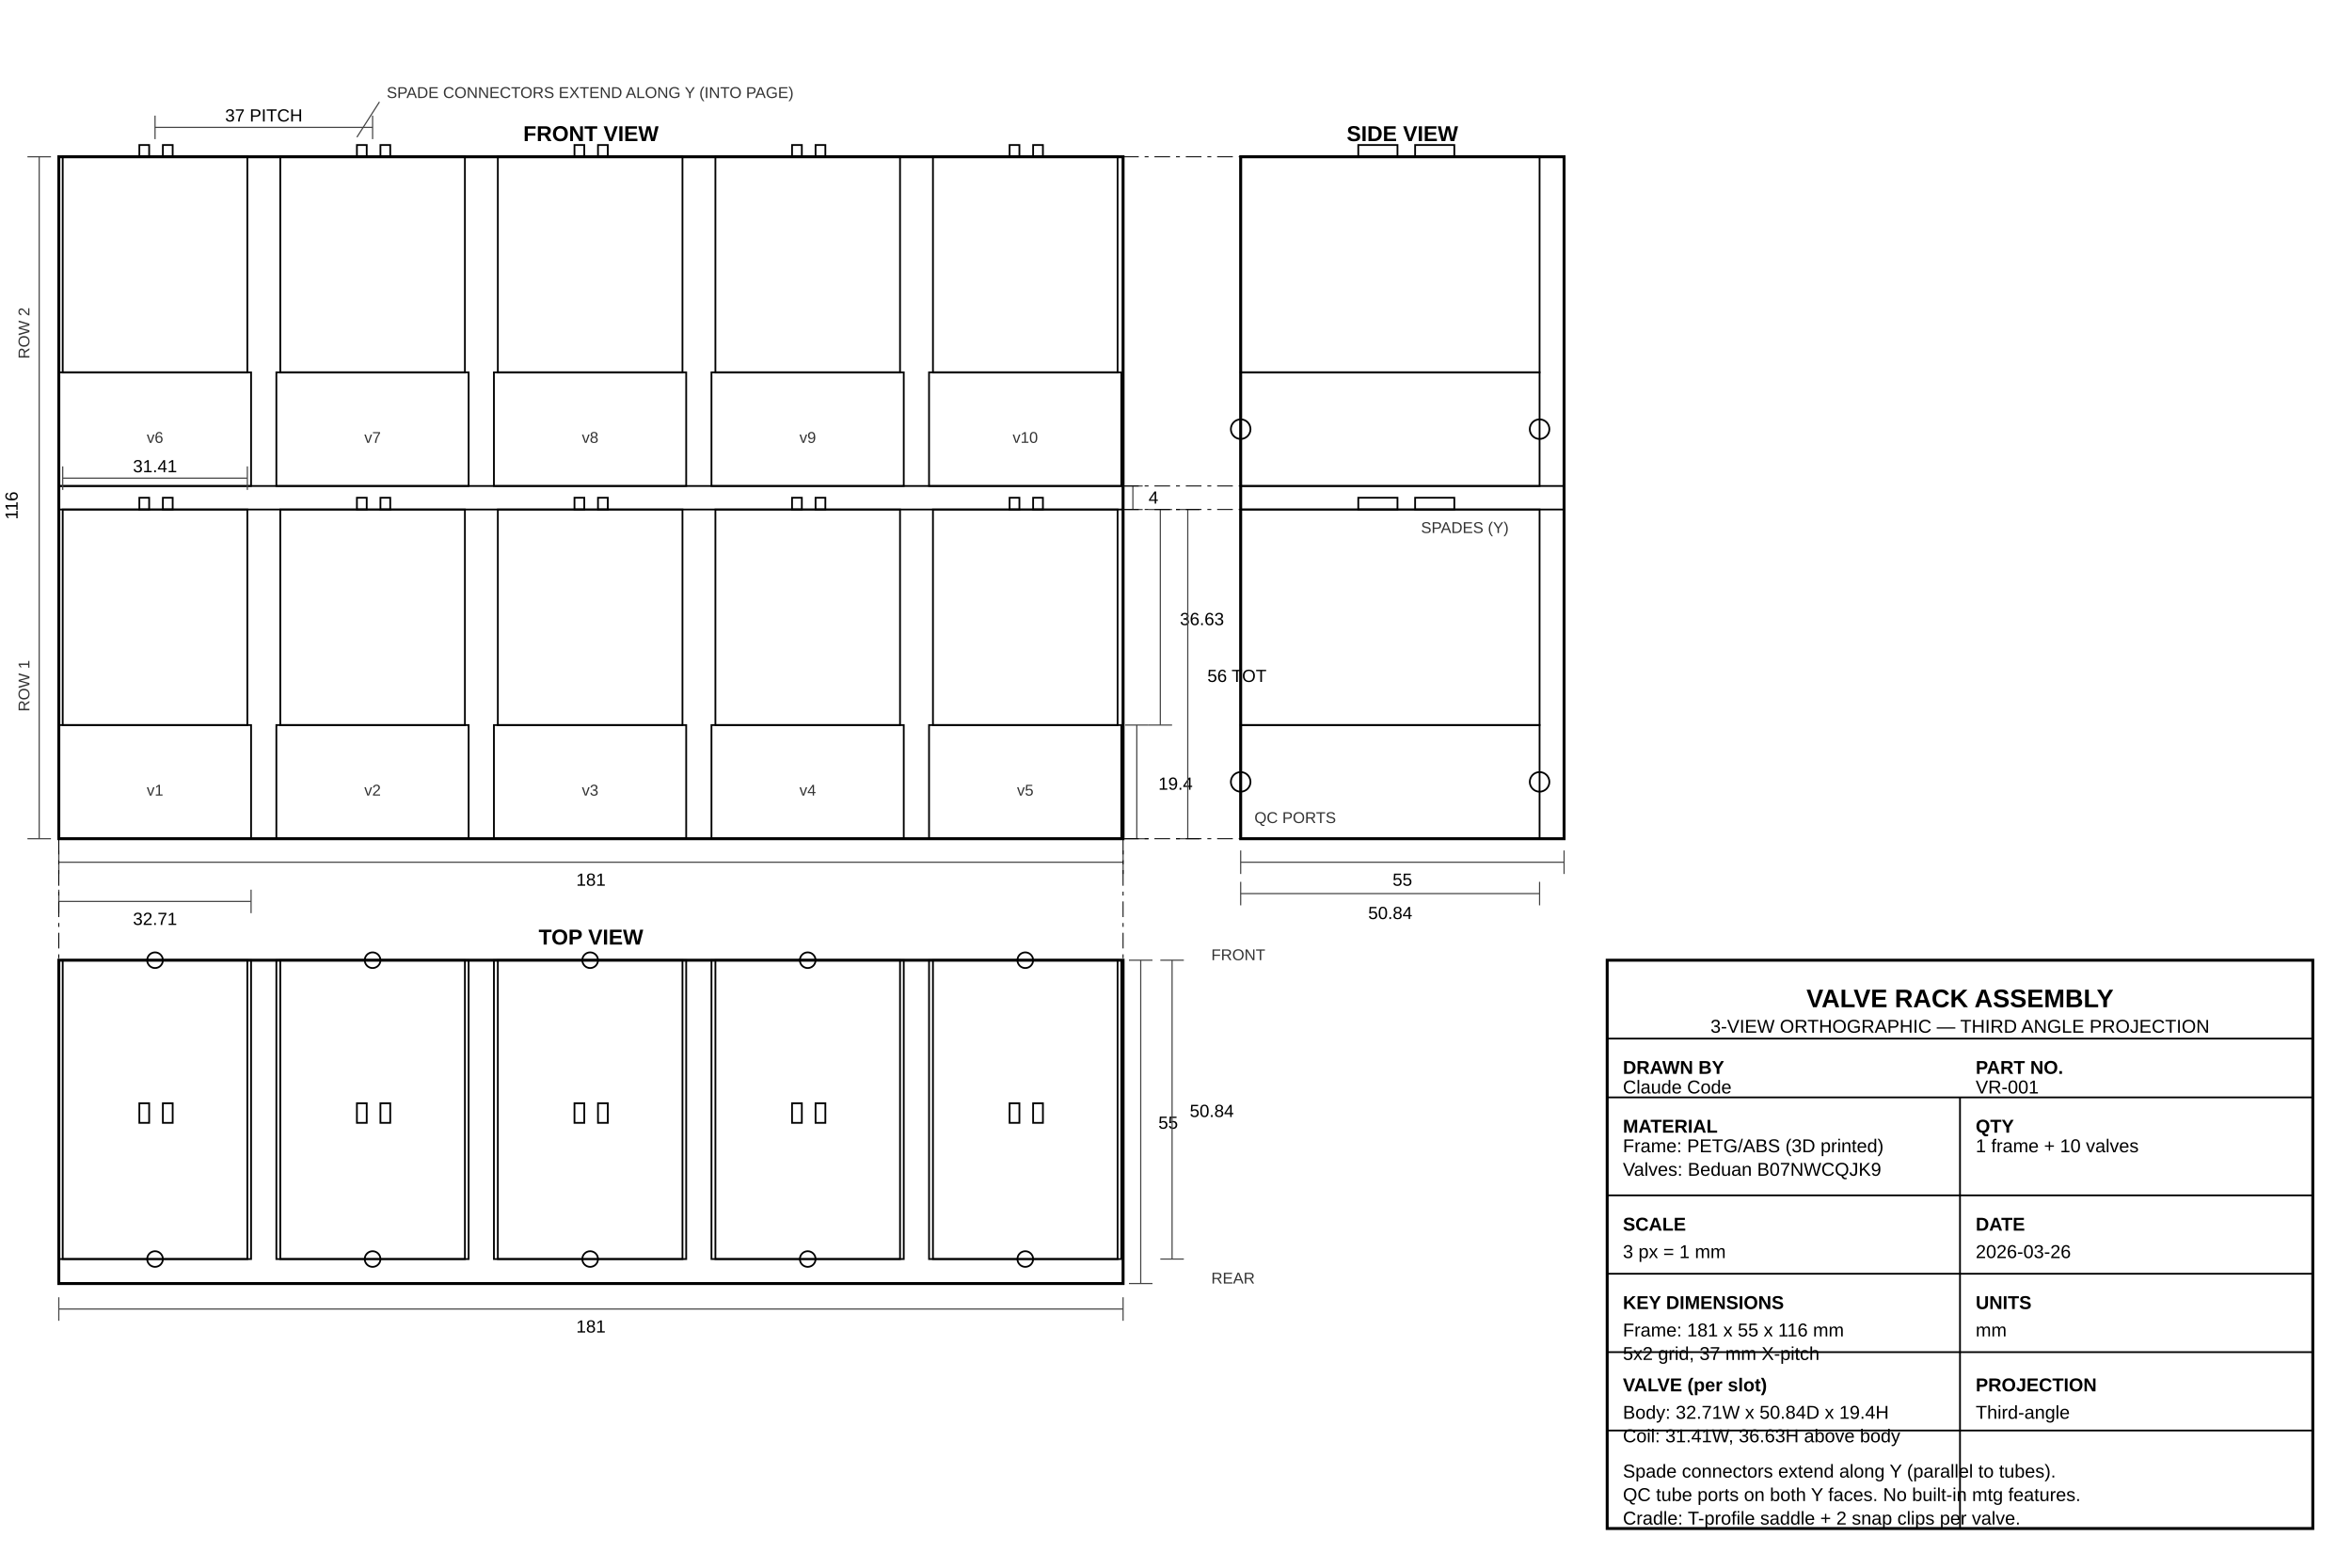
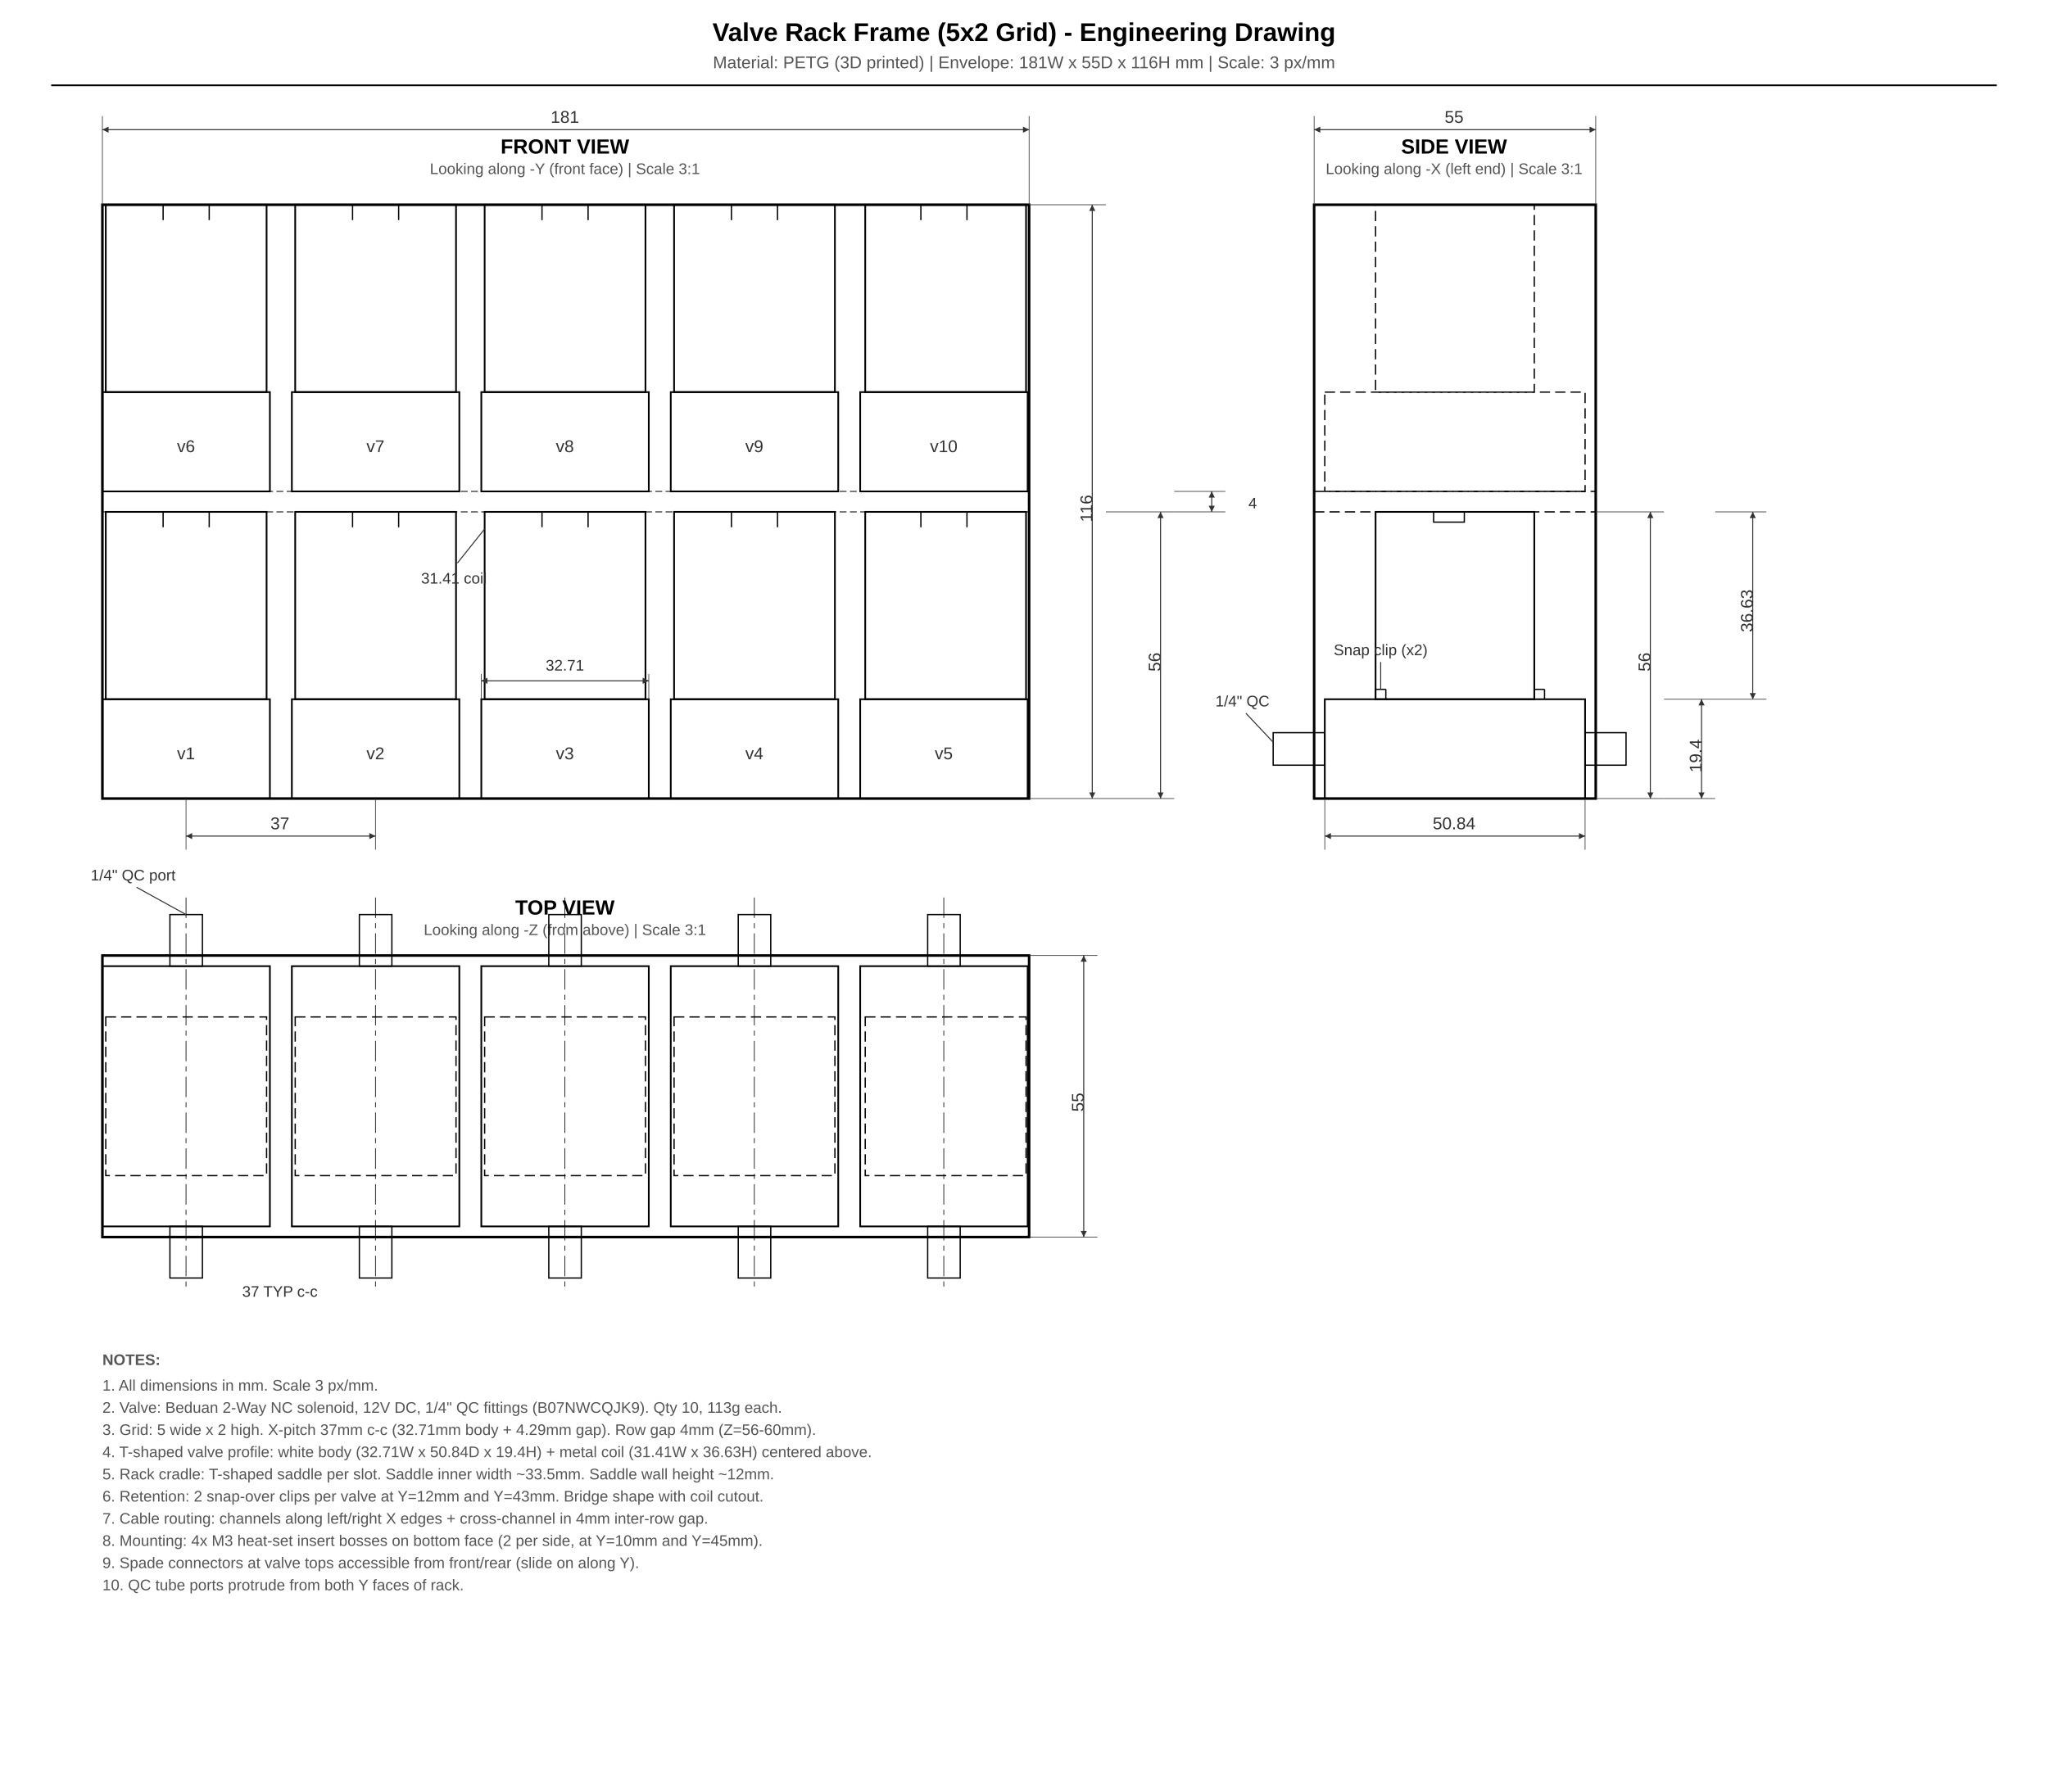
- <svg xmlns="http://www.w3.org/2000/svg" width="1200" height="800" viewBox="0 0 1200 800" style="background:#fff">
+ <svg xmlns="http://www.w3.org/2000/svg" viewBox="0 0 1200 1050" width="1200" height="1050" font-family="Arial, Helvetica, sans-serif">
  <style>
-     .outline  { fill:none; stroke:#000; stroke-width:1.5; }
-     .thin     { fill:none; stroke:#000; stroke-width:0.9; }
-     .hidden   { fill:none; stroke:#000; stroke-width:0.7; stroke-dasharray:4,3; }
-     .dim-line { fill:none; stroke:#444; stroke-width:0.6; }
-     .ctrline  { fill:none; stroke:#000; stroke-width:0.5; stroke-dasharray:8,3,2,3; }
-     .dim-text { font-family:Arial,Helvetica,sans-serif; font-size:9px; fill:#000; }
-     .label    { font-family:Arial,Helvetica,sans-serif; font-size:11px; font-weight:bold; fill:#000; }
-     .title    { font-family:Arial,Helvetica,sans-serif; font-size:13px; font-weight:bold; fill:#000; }
-     .subtitle { font-family:Arial,Helvetica,sans-serif; font-size:9.5px; fill:#000; }
-     .annot    { font-family:Arial,Helvetica,sans-serif; font-size:8px; fill:#333; }
+     .outline { fill: none; stroke: #000; stroke-width: 1.5; }
+     .outline-thin { fill: none; stroke: #000; stroke-width: 0.75; }
+     .hidden { fill: none; stroke: #000; stroke-width: 0.75; stroke-dasharray: 6,3; }
+     .thin-hidden { fill: none; stroke: #000; stroke-width: 0.5; stroke-dasharray: 2,2; }
+     .center { fill: none; stroke: #000; stroke-width: 0.4; stroke-dasharray: 12,3,3,3; }
+     .dim { fill: none; stroke: #333; stroke-width: 0.6; }
+     .ext { fill: none; stroke: #333; stroke-width: 0.4; }
+     .dim-text { font-size: 10px; fill: #333; text-anchor: middle; }
+     .dim-sm { font-size: 9px; fill: #333; text-anchor: middle; }
+     .label { font-size: 10px; fill: #333; text-anchor: middle; }
+     .viewlbl { font-size: 12px; font-weight: bold; fill: #000; text-anchor: middle; }
+     .note { font-size: 9px; fill: #555; }
+     .title-text { font-size: 15px; fill: #000; font-weight: bold; text-anchor: middle; }
+     .subtitle { font-size: 10px; fill: #555; text-anchor: middle; }
+     .arrow { fill: #333; stroke: none; }
+     .rack { fill: none; stroke: #000; stroke-width: 1.5; }
+     .valve-body { fill: none; stroke: #000; stroke-width: 1.0; }
+     .valve-coil { fill: none; stroke: #000; stroke-width: 1.0; }
+     .clip { fill: none; stroke: #000; stroke-width: 0.75; }
+     .wire-channel { fill: none; stroke: #000; stroke-width: 0.5; stroke-dasharray: 4,2; }
  </style>
-   <text x="301.5" y="72" class="label" text-anchor="middle">FRONT VIEW</text>
-   <rect x="30" y="80" width="543" height="348" class="outline" />
-   <line x1="30" y1="260" x2="573" y2="260" class="thin" />
-   <line x1="30" y1="248" x2="573" y2="248" class="thin" />
-   <rect x="30.0" y="370" width="98.1" height="58" class="thin" />
-   <rect x="32.0" y="260" width="94.2" height="110" class="thin" />
-   <rect x="71.1" y="254" width="5" height="6" class="thin" />
-   <rect x="83.1" y="254" width="5" height="6" class="thin" />
-   <rect x="141.0" y="370" width="98.1" height="58" class="thin" />
-   <rect x="143.0" y="260" width="94.2" height="110" class="thin" />
-   <rect x="182.1" y="254" width="5" height="6" class="thin" />
-   <rect x="194.1" y="254" width="5" height="6" class="thin" />
-   <rect x="252.0" y="370" width="98.1" height="58" class="thin" />
-   <rect x="254.0" y="260" width="94.2" height="110" class="thin" />
-   <rect x="293.1" y="254" width="5" height="6" class="thin" />
-   <rect x="305.1" y="254" width="5" height="6" class="thin" />
-   <rect x="363.0" y="370" width="98.1" height="58" class="thin" />
-   <rect x="365.0" y="260" width="94.2" height="110" class="thin" />
-   <rect x="404.1" y="254" width="5" height="6" class="thin" />
-   <rect x="416.1" y="254" width="5" height="6" class="thin" />
-   <rect x="474.0" y="370" width="98.1" height="58" class="thin" />
-   <rect x="476.0" y="260" width="94.2" height="110" class="thin" />
-   <rect x="515.1" y="254" width="5" height="6" class="thin" />
-   <rect x="527.1" y="254" width="5" height="6" class="thin" />
-   <rect x="30.0" y="190" width="98.1" height="58" class="thin" />
-   <rect x="32.0" y="80" width="94.2" height="110" class="thin" />
-   <rect x="71.1" y="74" width="5" height="6" class="thin" />
-   <rect x="83.1" y="74" width="5" height="6" class="thin" />
-   <rect x="141.0" y="190" width="98.1" height="58" class="thin" />
-   <rect x="143.0" y="80" width="94.2" height="110" class="thin" />
-   <rect x="182.1" y="74" width="5" height="6" class="thin" />
-   <rect x="194.1" y="74" width="5" height="6" class="thin" />
-   <rect x="252.0" y="190" width="98.1" height="58" class="thin" />
-   <rect x="254.0" y="80" width="94.2" height="110" class="thin" />
-   <rect x="293.1" y="74" width="5" height="6" class="thin" />
-   <rect x="305.1" y="74" width="5" height="6" class="thin" />
-   <rect x="363.0" y="190" width="98.1" height="58" class="thin" />
-   <rect x="365.0" y="80" width="94.2" height="110" class="thin" />
-   <rect x="404.1" y="74" width="5" height="6" class="thin" />
-   <rect x="416.1" y="74" width="5" height="6" class="thin" />
-   <rect x="474.0" y="190" width="98.1" height="58" class="thin" />
-   <rect x="476.0" y="80" width="94.2" height="110" class="thin" />
-   <rect x="515.1" y="74" width="5" height="6" class="thin" />
-   <rect x="527.1" y="74" width="5" height="6" class="thin" />
-   <text x="79.1" y="406" class="annot" text-anchor="middle">v1</text>
-   <text x="190.1" y="406" class="annot" text-anchor="middle">v2</text>
-   <text x="301.1" y="406" class="annot" text-anchor="middle">v3</text>
-   <text x="412.1" y="406" class="annot" text-anchor="middle">v4</text>
-   <text x="523.1" y="406" class="annot" text-anchor="middle">v5</text>
-   <text x="79.1" y="226" class="annot" text-anchor="middle">v6</text>
-   <text x="190.1" y="226" class="annot" text-anchor="middle">v7</text>
-   <text x="301.1" y="226" class="annot" text-anchor="middle">v8</text>
-   <text x="412.1" y="226" class="annot" text-anchor="middle">v9</text>
-   <text x="523.1" y="226" class="annot" text-anchor="middle">v10</text>
-   <text x="15" y="350" class="annot" text-anchor="middle" transform="rotate(-90,15,350)">ROW 1</text>
-   <text x="15" y="170" class="annot" text-anchor="middle" transform="rotate(-90,15,170)">ROW 2</text>
-   <line x1="30" y1="440" x2="573" y2="440" class="dim-line" />
-   <line x1="30" y1="434" x2="30" y2="446" class="dim-line" />
-   <line x1="573" y1="434" x2="573" y2="446" class="dim-line" />
-   <text x="301.5" y="452" class="dim-text" text-anchor="middle">181</text>
-   <line x1="20" y1="80" x2="20" y2="428" class="dim-line" />
-   <line x1="14" y1="80" x2="26" y2="80" class="dim-line" />
-   <line x1="14" y1="428" x2="26" y2="428" class="dim-line" />
-   <text x="9" y="258" class="dim-text" text-anchor="middle" transform="rotate(-90,9,258)">116</text>
-   <line x1="79.1" y1="65" x2="190.1" y2="65" class="dim-line" />
-   <line x1="79.1" y1="59" x2="79.1" y2="71" class="dim-line" />
-   <line x1="190.1" y1="59" x2="190.1" y2="71" class="dim-line" />
-   <text x="134.6" y="62" class="dim-text" text-anchor="middle">37 PITCH</text>
-   <line x1="30" y1="460" x2="128.1" y2="460" class="dim-line" />
-   <line x1="30" y1="454" x2="30" y2="466" class="dim-line" />
-   <line x1="128.1" y1="454" x2="128.1" y2="466" class="dim-line" />
-   <text x="79.1" y="472" class="dim-text" text-anchor="middle">32.71</text>
-   <line x1="32.0" y1="244" x2="126.2" y2="244" class="dim-line" />
-   <line x1="32.0" y1="238" x2="32.0" y2="250" class="dim-line" />
-   <line x1="126.2" y1="238" x2="126.2" y2="250" class="dim-line" />
-   <text x="79.1" y="241" class="dim-text" text-anchor="middle">31.41</text>
-   <line x1="580" y1="370" x2="580" y2="428" class="dim-line" />
-   <line x1="574" y1="370" x2="586" y2="370" class="dim-line" />
-   <line x1="574" y1="428" x2="586" y2="428" class="dim-line" />
-   <text x="591" y="403" class="dim-text" text-anchor="start">19.4</text>
-   <line x1="592" y1="260" x2="592" y2="370" class="dim-line" />
-   <line x1="586" y1="260" x2="598" y2="260" class="dim-line" />
-   <line x1="586" y1="370" x2="598" y2="370" class="dim-line" />
-   <text x="602" y="319" class="dim-text" text-anchor="start">36.63</text>
-   <line x1="606" y1="260" x2="606" y2="428" class="dim-line" />
-   <line x1="600" y1="260" x2="612" y2="260" class="dim-line" />
-   <line x1="600" y1="428" x2="612" y2="428" class="dim-line" />
-   <text x="616" y="348" class="dim-text" text-anchor="start">56 TOT</text>
-   <line x1="578" y1="248" x2="578" y2="260" class="dim-line" />
-   <line x1="573" y1="248" x2="583" y2="248" class="dim-line" />
-   <line x1="573" y1="260" x2="583" y2="260" class="dim-line" />
-   <text x="586" y="257" class="dim-text" text-anchor="start">4</text>
-   <text x="715.5" y="72" class="label" text-anchor="middle">SIDE VIEW</text>
-   <rect x="633" y="80" width="165" height="348" class="outline" />
-   <line x1="633" y1="260" x2="798" y2="260" class="thin" />
-   <line x1="633" y1="248" x2="798" y2="248" class="thin" />
-   <rect x="633" y="370" width="152.5" height="58" class="thin" />
-   <rect x="633" y="260" width="152.5" height="110" class="thin" />
-   <rect x="693" y="254" width="20" height="6" class="thin" />
-   <rect x="722" y="254" width="20" height="6" class="thin" />
-   <circle cx="633" cy="399" r="5" class="thin" />
-   <circle cx="785.5" cy="399" r="5" class="thin" />
-   <rect x="633" y="190" width="152.5" height="58" class="thin" />
-   <rect x="633" y="80" width="152.5" height="110" class="thin" />
-   <rect x="693" y="74" width="20" height="6" class="thin" />
-   <rect x="722" y="74" width="20" height="6" class="thin" />
-   <circle cx="633" cy="219" r="5" class="thin" />
-   <circle cx="785.5" cy="219" r="5" class="thin" />
-   <line x1="633" y1="440" x2="798" y2="440" class="dim-line" />
-   <line x1="633" y1="434" x2="633" y2="446" class="dim-line" />
-   <line x1="798" y1="434" x2="798" y2="446" class="dim-line" />
-   <text x="715.5" y="452" class="dim-text" text-anchor="middle">55</text>
-   <line x1="633" y1="456" x2="785.5" y2="456" class="dim-line" />
-   <line x1="633" y1="450" x2="633" y2="462" class="dim-line" />
-   <line x1="785.5" y1="450" x2="785.5" y2="462" class="dim-line" />
-   <text x="709.3" y="469" class="dim-text" text-anchor="middle">50.84</text>
-   <text x="640" y="420" class="annot" text-anchor="start">QC PORTS</text>
-   <text x="725" y="272" class="annot" text-anchor="start">SPADES (Y)</text>
-   <text x="301.5" y="482" class="label" text-anchor="middle">TOP VIEW</text>
-   <rect x="30" y="490" width="543" height="165" class="outline" />
-   <rect x="30.0" y="490" width="98.1" height="152.5" class="thin" />
-   <rect x="32.0" y="490" width="94.2" height="152.5" class="thin" />
-   <circle cx="79.1" cy="490" r="4" class="thin" />
-   <circle cx="79.1" cy="642.5" r="4" class="thin" />
-   <rect x="71.1" y="563" width="5" height="10" class="thin" />
-   <rect x="83.1" y="563" width="5" height="10" class="thin" />
-   <rect x="141.0" y="490" width="98.1" height="152.5" class="thin" />
-   <rect x="143.0" y="490" width="94.2" height="152.5" class="thin" />
-   <circle cx="190.1" cy="490" r="4" class="thin" />
-   <circle cx="190.1" cy="642.5" r="4" class="thin" />
-   <rect x="182.1" y="563" width="5" height="10" class="thin" />
-   <rect x="194.1" y="563" width="5" height="10" class="thin" />
-   <rect x="252.0" y="490" width="98.1" height="152.5" class="thin" />
-   <rect x="254.0" y="490" width="94.2" height="152.5" class="thin" />
-   <circle cx="301.1" cy="490" r="4" class="thin" />
-   <circle cx="301.1" cy="642.5" r="4" class="thin" />
-   <rect x="293.1" y="563" width="5" height="10" class="thin" />
-   <rect x="305.1" y="563" width="5" height="10" class="thin" />
-   <rect x="363.0" y="490" width="98.1" height="152.5" class="thin" />
-   <rect x="365.0" y="490" width="94.2" height="152.5" class="thin" />
-   <circle cx="412.1" cy="490" r="4" class="thin" />
-   <circle cx="412.1" cy="642.5" r="4" class="thin" />
-   <rect x="404.1" y="563" width="5" height="10" class="thin" />
-   <rect x="416.1" y="563" width="5" height="10" class="thin" />
-   <rect x="474.0" y="490" width="98.1" height="152.5" class="thin" />
-   <rect x="476.0" y="490" width="94.2" height="152.5" class="thin" />
-   <circle cx="523.1" cy="490" r="4" class="thin" />
-   <circle cx="523.1" cy="642.5" r="4" class="thin" />
-   <rect x="515.1" y="563" width="5" height="10" class="thin" />
-   <rect x="527.1" y="563" width="5" height="10" class="thin" />
-   <line x1="30" y1="668" x2="573" y2="668" class="dim-line" />
-   <line x1="30" y1="662" x2="30" y2="674" class="dim-line" />
-   <line x1="573" y1="662" x2="573" y2="674" class="dim-line" />
-   <text x="301.5" y="680" class="dim-text" text-anchor="middle">181</text>
-   <line x1="582" y1="490" x2="582" y2="655" class="dim-line" />
-   <line x1="576" y1="490" x2="588" y2="490" class="dim-line" />
-   <line x1="576" y1="655" x2="588" y2="655" class="dim-line" />
-   <text x="591" y="576" class="dim-text" text-anchor="start">55</text>
-   <line x1="598" y1="490" x2="598" y2="642.5" class="dim-line" />
-   <line x1="592" y1="490" x2="604" y2="490" class="dim-line" />
-   <line x1="592" y1="642.5" x2="604" y2="642.5" class="dim-line" />
-   <text x="607" y="570" class="dim-text" text-anchor="start">50.84</text>
-   <text x="618" y="490" class="annot">FRONT</text>
-   <text x="618" y="655" class="annot">REAR</text>
-   <line x1="30" y1="428" x2="30" y2="490" class="ctrline" />
-   <line x1="573" y1="428" x2="573" y2="490" class="ctrline" />
-   <line x1="573" y1="80" x2="633" y2="80" class="ctrline" />
-   <line x1="573" y1="428" x2="633" y2="428" class="ctrline" />
-   <line x1="573" y1="248" x2="633" y2="248" class="ctrline" />
-   <line x1="573" y1="260" x2="633" y2="260" class="ctrline" />
-   <text x="301.1" y="50" class="annot" text-anchor="middle">SPADE CONNECTORS EXTEND ALONG Y (INTO PAGE)</text>
-   <line x1="193.6" y1="52" x2="182.1" y2="70" class="dim-line" />
-   <rect x="820" y="490" width="360" height="290" class="outline" />
-   <line x1="820" y1="530" x2="1180" y2="530" class="thin" />
-   <line x1="820" y1="560" x2="1180" y2="560" class="thin" />
-   <line x1="820" y1="610" x2="1180" y2="610" class="thin" />
-   <line x1="820" y1="650" x2="1180" y2="650" class="thin" />
-   <line x1="820" y1="690" x2="1180" y2="690" class="thin" />
-   <line x1="820" y1="730" x2="1180" y2="730" class="thin" />
-   <line x1="1000" y1="560" x2="1000" y2="780" class="thin" />
-   <text x="1000" y="514" class="title" text-anchor="middle">VALVE RACK ASSEMBLY</text>
-   <text x="1000" y="527" class="subtitle" text-anchor="middle">3-VIEW ORTHOGRAPHIC — THIRD ANGLE PROJECTION</text>
-   <text x="828" y="548" class="subtitle" font-weight="bold">DRAWN BY</text>
-   <text x="1008" y="548" class="subtitle" font-weight="bold">PART NO.</text>
-   <text x="828" y="558" class="subtitle">Claude Code</text>
-   <text x="1008" y="558" class="subtitle">VR-001</text>
-   <text x="828" y="578" class="subtitle" font-weight="bold">MATERIAL</text>
-   <text x="1008" y="578" class="subtitle" font-weight="bold">QTY</text>
-   <text x="828" y="588" class="subtitle">Frame: PETG/ABS (3D printed)</text>
-   <text x="1008" y="588" class="subtitle">1 frame + 10 valves</text>
-   <text x="828" y="600" class="subtitle">Valves: Beduan B07NWCQJK9</text>
-   <text x="828" y="628" class="subtitle" font-weight="bold">SCALE</text>
-   <text x="1008" y="628" class="subtitle" font-weight="bold">DATE</text>
-   <text x="828" y="642" class="subtitle">3 px = 1 mm</text>
-   <text x="1008" y="642" class="subtitle">2026-03-26</text>
-   <text x="828" y="668" class="subtitle" font-weight="bold">KEY DIMENSIONS</text>
-   <text x="828" y="682" class="subtitle">Frame: 181 x 55 x 116 mm</text>
-   <text x="828" y="694" class="subtitle">5x2 grid, 37 mm X-pitch</text>
-   <text x="1008" y="668" class="subtitle" font-weight="bold">UNITS</text>
-   <text x="1008" y="682" class="subtitle">mm</text>
-   <text x="828" y="710" class="subtitle" font-weight="bold">VALVE (per slot)</text>
-   <text x="828" y="724" class="subtitle">Body: 32.71W x 50.84D x 19.4H</text>
-   <text x="828" y="736" class="subtitle">Coil: 31.41W, 36.63H above body</text>
-   <text x="1008" y="710" class="subtitle" font-weight="bold">PROJECTION</text>
-   <text x="1008" y="724" class="subtitle">Third-angle</text>
-   <text x="828" y="754" class="subtitle">Spade connectors extend along Y (parallel to tubes).</text>
-   <text x="828" y="766" class="subtitle">QC tube ports on both Y faces. No built-in mtg features.</text>
-   <text x="828" y="778" class="subtitle">Cradle: T-profile saddle + 2 snap clips per valve.</text>
+   <defs>
+     <marker id="arrow" viewBox="0 0 10 10" refX="10" refY="5" markerWidth="6" markerHeight="6" orient="auto-start-reverse">
+       <path d="M 0 0 L 10 5 L 0 10 z" fill="#333" />
+     </marker>
+   </defs>
+   <text x="600" y="24" class="title-text">Valve Rack Frame (5x2 Grid) - Engineering Drawing</text>
+   <text x="600" y="40" class="subtitle">Material: PETG (3D printed) | Envelope: 181W x 55D x 116H mm | Scale: 3 px/mm</text>
+   <line x1="30" y1="50" x2="1170" y2="50" stroke="#000" stroke-width="1" />
+   <g id="front-view">
+     <text x="331" y="90" class="viewlbl">FRONT VIEW</text>
+     <text x="331" y="102" class="note" text-anchor="middle">Looking along -Y (front face) | Scale 3:1</text>
+     <rect x="60" y="120" width="543" height="348" class="rack" />
+     <rect x="60.01" y="409.8" width="98.13" height="58.2" class="valve-body" />
+     <rect x="61.97" y="300" width="94.23" height="109.8" class="valve-coil" />
+     <rect x="171.01" y="409.8" width="98.13" height="58.2" class="valve-body" />
+     <rect x="172.97" y="300" width="94.23" height="109.8" class="valve-coil" />
+     <rect x="282.02" y="409.8" width="98.13" height="58.2" class="valve-body" />
+     <rect x="283.97" y="300" width="94.23" height="109.8" class="valve-coil" />
+     <rect x="393.02" y="409.8" width="98.13" height="58.2" class="valve-body" />
+     <rect x="394.97" y="300" width="94.23" height="109.8" class="valve-coil" />
+     <rect x="504.02" y="409.8" width="98.13" height="58.2" class="valve-body" />
+     <rect x="506.97" y="300" width="94.23" height="109.8" class="valve-coil" />
+     <rect x="60.01" y="229.8" width="98.13" height="58.2" class="valve-body" />
+     <rect x="61.97" y="120" width="94.23" height="109.8" class="valve-coil" />
+     <rect x="171.01" y="229.8" width="98.13" height="58.2" class="valve-body" />
+     <rect x="172.97" y="120" width="94.23" height="109.8" class="valve-coil" />
+     <rect x="282.02" y="229.8" width="98.13" height="58.2" class="valve-body" />
+     <rect x="283.97" y="120" width="94.23" height="109.8" class="valve-coil" />
+     <rect x="393.02" y="229.8" width="98.13" height="58.2" class="valve-body" />
+     <rect x="394.97" y="120" width="94.23" height="109.8" class="valve-coil" />
+     <rect x="504.02" y="229.8" width="98.13" height="58.2" class="valve-body" />
+     <rect x="506.97" y="120" width="94.23" height="109.8" class="valve-coil" />
+     <line x1="95.58" y1="300" x2="95.58" y2="309" class="outline-thin" />
+     <line x1="122.58" y1="300" x2="122.58" y2="309" class="outline-thin" />
+     <line x1="206.58" y1="300" x2="206.58" y2="309" class="outline-thin" />
+     <line x1="233.58" y1="300" x2="233.58" y2="309" class="outline-thin" />
+     <line x1="317.58" y1="300" x2="317.58" y2="309" class="outline-thin" />
+     <line x1="344.58" y1="300" x2="344.58" y2="309" class="outline-thin" />
+     <line x1="428.58" y1="300" x2="428.58" y2="309" class="outline-thin" />
+     <line x1="455.58" y1="300" x2="455.58" y2="309" class="outline-thin" />
+     <line x1="539.58" y1="300" x2="539.58" y2="309" class="outline-thin" />
+     <line x1="566.58" y1="300" x2="566.58" y2="309" class="outline-thin" />
+     <line x1="95.58" y1="120" x2="95.58" y2="129" class="outline-thin" />
+     <line x1="122.58" y1="120" x2="122.58" y2="129" class="outline-thin" />
+     <line x1="206.58" y1="120" x2="206.58" y2="129" class="outline-thin" />
+     <line x1="233.58" y1="120" x2="233.58" y2="129" class="outline-thin" />
+     <line x1="317.58" y1="120" x2="317.58" y2="129" class="outline-thin" />
+     <line x1="344.58" y1="120" x2="344.58" y2="129" class="outline-thin" />
+     <line x1="428.58" y1="120" x2="428.58" y2="129" class="outline-thin" />
+     <line x1="455.58" y1="120" x2="455.58" y2="129" class="outline-thin" />
+     <line x1="539.58" y1="120" x2="539.58" y2="129" class="outline-thin" />
+     <line x1="566.58" y1="120" x2="566.58" y2="129" class="outline-thin" />
+     <line x1="60" y1="300" x2="603" y2="300" class="wire-channel" />
+     <line x1="60" y1="288" x2="603" y2="288" class="wire-channel" />
+     <text x="109" y="445" class="label">v1</text>
+     <text x="220" y="445" class="label">v2</text>
+     <text x="331" y="445" class="label">v3</text>
+     <text x="442" y="445" class="label">v4</text>
+     <text x="553" y="445" class="label">v5</text>
+     <text x="109" y="265" class="label">v6</text>
+     <text x="220" y="265" class="label">v7</text>
+     <text x="331" y="265" class="label">v8</text>
+     <text x="442" y="265" class="label">v9</text>
+     <text x="553" y="265" class="label">v10</text>
+     <line x1="60" y1="120" x2="60" y2="68" class="ext" />
+     <line x1="603" y1="120" x2="603" y2="68" class="ext" />
+     <line x1="60" y1="76" x2="603" y2="76" class="dim" marker-start="url(#arrow)" marker-end="url(#arrow)" />
+     <text x="331" y="72" class="dim-text">181</text>
+     <line x1="603" y1="120" x2="648" y2="120" class="ext" />
+     <line x1="603" y1="468" x2="648" y2="468" class="ext" />
+     <line x1="640" y1="120" x2="640" y2="468" class="dim" marker-start="url(#arrow)" marker-end="url(#arrow)" />
+     <text x="640" y="298" class="dim-text" transform="rotate(-90,640,298)">116</text>
+     <line x1="109" y1="468" x2="109" y2="498" class="ext" />
+     <line x1="220" y1="468" x2="220" y2="498" class="ext" />
+     <line x1="109" y1="490" x2="220" y2="490" class="dim" marker-start="url(#arrow)" marker-end="url(#arrow)" />
+     <text x="164" y="486" class="dim-text">37</text>
+     <line x1="648" y1="300" x2="688" y2="300" class="ext" />
+     <line x1="648" y1="468" x2="688" y2="468" class="ext" />
+     <line x1="680" y1="300" x2="680" y2="468" class="dim" marker-start="url(#arrow)" marker-end="url(#arrow)" />
+     <text x="680" y="388" class="dim-text" transform="rotate(-90,680,388)">56</text>
+     <line x1="688" y1="288" x2="718" y2="288" class="ext" />
+     <line x1="688" y1="300" x2="718" y2="300" class="ext" />
+     <line x1="710" y1="288" x2="710" y2="300" class="dim" marker-start="url(#arrow)" marker-end="url(#arrow)" />
+     <text x="734" y="298" class="dim-sm">4</text>
+     <line x1="282.02" y1="409.8" x2="282.02" y2="395" class="ext" />
+     <line x1="380.15" y1="409.8" x2="380.15" y2="395" class="ext" />
+     <line x1="282.02" y1="399" x2="380.15" y2="399" class="dim" marker-start="url(#arrow)" marker-end="url(#arrow)" />
+     <text x="331" y="393" class="dim-sm">32.71</text>
+     <line x1="283.97" y1="310" x2="268" y2="330" class="dim" />
+     <text x="266" y="342" class="dim-sm" text-anchor="end">31.41 coil</text>
+   </g>
+   <g id="side-view">
+     <text x="852" y="90" class="viewlbl">SIDE VIEW</text>
+     <text x="852" y="102" class="note" text-anchor="middle">Looking along -X (left end) | Scale 3:1</text>
+     <rect x="770" y="120" width="165" height="348" class="rack" />
+     <rect x="776.24" y="409.8" width="152.52" height="58.2" class="valve-body" />
+     <rect x="806" y="300" width="93" height="109.8" class="valve-coil" />
+     <rect x="840" y="300" width="18" height="6" class="outline-thin" />
+     <rect x="746" y="429.4" width="30.24" height="19.05" class="outline-thin" />
+     <rect x="928.76" y="429.4" width="24" height="19.05" class="outline-thin" />
+     <line x1="806" y1="409.8" x2="806" y2="404" class="clip" />
+     <line x1="806" y1="404" x2="812" y2="404" class="clip" />
+     <line x1="812" y1="404" x2="812" y2="409.8" class="clip" />
+     <line x1="899" y1="409.8" x2="899" y2="404" class="clip" />
+     <line x1="899" y1="404" x2="905" y2="404" class="clip" />
+     <line x1="905" y1="404" x2="905" y2="409.8" class="clip" />
+     <rect x="776.24" y="229.8" width="152.52" height="58.2" class="hidden" />
+     <rect x="806" y="120" width="93" height="109.8" class="hidden" />
+     <line x1="770" y1="300" x2="935" y2="300" class="hidden" />
+     <line x1="770" y1="288" x2="935" y2="288" class="hidden" />
+     <line x1="770" y1="120" x2="770" y2="68" class="ext" />
+     <line x1="935" y1="120" x2="935" y2="68" class="ext" />
+     <line x1="770" y1="76" x2="935" y2="76" class="dim" marker-start="url(#arrow)" marker-end="url(#arrow)" />
+     <text x="852" y="72" class="dim-text">55</text>
+     <line x1="776.24" y1="468" x2="776.24" y2="498" class="ext" />
+     <line x1="928.76" y1="468" x2="928.76" y2="498" class="ext" />
+     <line x1="776.24" y1="490" x2="928.76" y2="490" class="dim" marker-start="url(#arrow)" marker-end="url(#arrow)" />
+     <text x="852" y="486" class="dim-text">50.84</text>
+     <line x1="935" y1="300" x2="975" y2="300" class="ext" />
+     <line x1="935" y1="468" x2="975" y2="468" class="ext" />
+     <line x1="967" y1="300" x2="967" y2="468" class="dim" marker-start="url(#arrow)" marker-end="url(#arrow)" />
+     <text x="967" y="388" class="dim-text" transform="rotate(-90,967,388)">56</text>
+     <line x1="975" y1="409.8" x2="1005" y2="409.8" class="ext" />
+     <line x1="975" y1="468" x2="1005" y2="468" class="ext" />
+     <line x1="997" y1="409.8" x2="997" y2="468" class="dim" marker-start="url(#arrow)" marker-end="url(#arrow)" />
+     <text x="997" y="443" class="dim-text" transform="rotate(-90,997,443)">19.4</text>
+     <line x1="1005" y1="300" x2="1035" y2="300" class="ext" />
+     <line x1="1005" y1="409.8" x2="1035" y2="409.8" class="ext" />
+     <line x1="1027" y1="300" x2="1027" y2="409.8" class="dim" marker-start="url(#arrow)" marker-end="url(#arrow)" />
+     <text x="1027" y="358" class="dim-text" transform="rotate(-90,1027,358)">36.63</text>
+     <line x1="746" y1="435" x2="730" y2="418" class="dim" />
+     <text x="728" y="414" class="dim-sm" text-anchor="end">1/4" QC</text>
+     <line x1="809" y1="404" x2="809" y2="388" class="dim" />
+     <text x="809" y="384" class="dim-sm">Snap clip (x2)</text>
+   </g>
+   <g id="top-view">
+     <text x="331" y="536" class="viewlbl">TOP VIEW</text>
+     <text x="331" y="548" class="note" text-anchor="middle">Looking along -Z (from above) | Scale 3:1</text>
+     <rect x="60" y="560" width="543" height="165" class="rack" />
+     <rect x="60.01" y="566.24" width="98.13" height="152.52" class="valve-body" />
+     <rect x="171.01" y="566.24" width="98.13" height="152.52" class="valve-body" />
+     <rect x="282.02" y="566.24" width="98.13" height="152.52" class="valve-body" />
+     <rect x="393.02" y="566.24" width="98.13" height="152.52" class="valve-body" />
+     <rect x="504.02" y="566.24" width="98.13" height="152.52" class="valve-body" />
+     <rect x="61.97" y="596" width="94.23" height="93" class="hidden" />
+     <rect x="172.97" y="596" width="94.23" height="93" class="hidden" />
+     <rect x="283.97" y="596" width="94.23" height="93" class="hidden" />
+     <rect x="394.97" y="596" width="94.23" height="93" class="hidden" />
+     <rect x="506.97" y="596" width="94.23" height="93" class="hidden" />
+     <rect x="99.56" y="536" width="19.05" height="30.24" class="outline-thin" />
+     <rect x="210.56" y="536" width="19.05" height="30.24" class="outline-thin" />
+     <rect x="321.56" y="536" width="19.05" height="30.24" class="outline-thin" />
+     <rect x="432.56" y="536" width="19.05" height="30.24" class="outline-thin" />
+     <rect x="543.56" y="536" width="19.05" height="30.24" class="outline-thin" />
+     <rect x="99.56" y="718.76" width="19.05" height="30.24" class="outline-thin" />
+     <rect x="210.56" y="718.76" width="19.05" height="30.24" class="outline-thin" />
+     <rect x="321.56" y="718.76" width="19.05" height="30.24" class="outline-thin" />
+     <rect x="432.56" y="718.76" width="19.05" height="30.24" class="outline-thin" />
+     <rect x="543.56" y="718.76" width="19.05" height="30.24" class="outline-thin" />
+     <line x1="109" y1="526" x2="109" y2="755" class="center" />
+     <line x1="220" y1="526" x2="220" y2="755" class="center" />
+     <line x1="331" y1="526" x2="331" y2="755" class="center" />
+     <line x1="442" y1="526" x2="442" y2="755" class="center" />
+     <line x1="553" y1="526" x2="553" y2="755" class="center" />
+     <line x1="603" y1="560" x2="643" y2="560" class="ext" />
+     <line x1="603" y1="725" x2="643" y2="725" class="ext" />
+     <line x1="635" y1="560" x2="635" y2="725" class="dim" marker-start="url(#arrow)" marker-end="url(#arrow)" />
+     <text x="635" y="646" class="dim-text" transform="rotate(-90,635,646)">55</text>
+     <text x="164" y="760" class="dim-sm">37 TYP c-c</text>
+     <line x1="109" y1="536" x2="80" y2="520" class="dim" />
+     <text x="78" y="516" class="dim-sm" text-anchor="end">1/4" QC port</text>
+   </g>
+   <g id="notes">
+     <text x="60" y="800" class="note" font-weight="bold" font-size="11">NOTES:</text>
+     <text x="60" y="815" class="note">1. All dimensions in mm. Scale 3 px/mm.</text>
+     <text x="60" y="828" class="note">2. Valve: Beduan 2-Way NC solenoid, 12V DC, 1/4" QC fittings (B07NWCQJK9). Qty 10, 113g each.</text>
+     <text x="60" y="841" class="note">3. Grid: 5 wide x 2 high. X-pitch 37mm c-c (32.71mm body + 4.29mm gap). Row gap 4mm (Z=56-60mm).</text>
+     <text x="60" y="854" class="note">4. T-shaped valve profile: white body (32.71W x 50.84D x 19.4H) + metal coil (31.41W x 36.63H) centered above.</text>
+     <text x="60" y="867" class="note">5. Rack cradle: T-shaped saddle per slot. Saddle inner width ~33.5mm. Saddle wall height ~12mm.</text>
+     <text x="60" y="880" class="note">6. Retention: 2 snap-over clips per valve at Y=12mm and Y=43mm. Bridge shape with coil cutout.</text>
+     <text x="60" y="893" class="note">7. Cable routing: channels along left/right X edges + cross-channel in 4mm inter-row gap.</text>
+     <text x="60" y="906" class="note">8. Mounting: 4x M3 heat-set insert bosses on bottom face (2 per side, at Y=10mm and Y=45mm).</text>
+     <text x="60" y="919" class="note">9. Spade connectors at valve tops accessible from front/rear (slide on along Y).</text>
+     <text x="60" y="932" class="note">10. QC tube ports protrude from both Y faces of rack.</text>
+   </g>
</svg>
